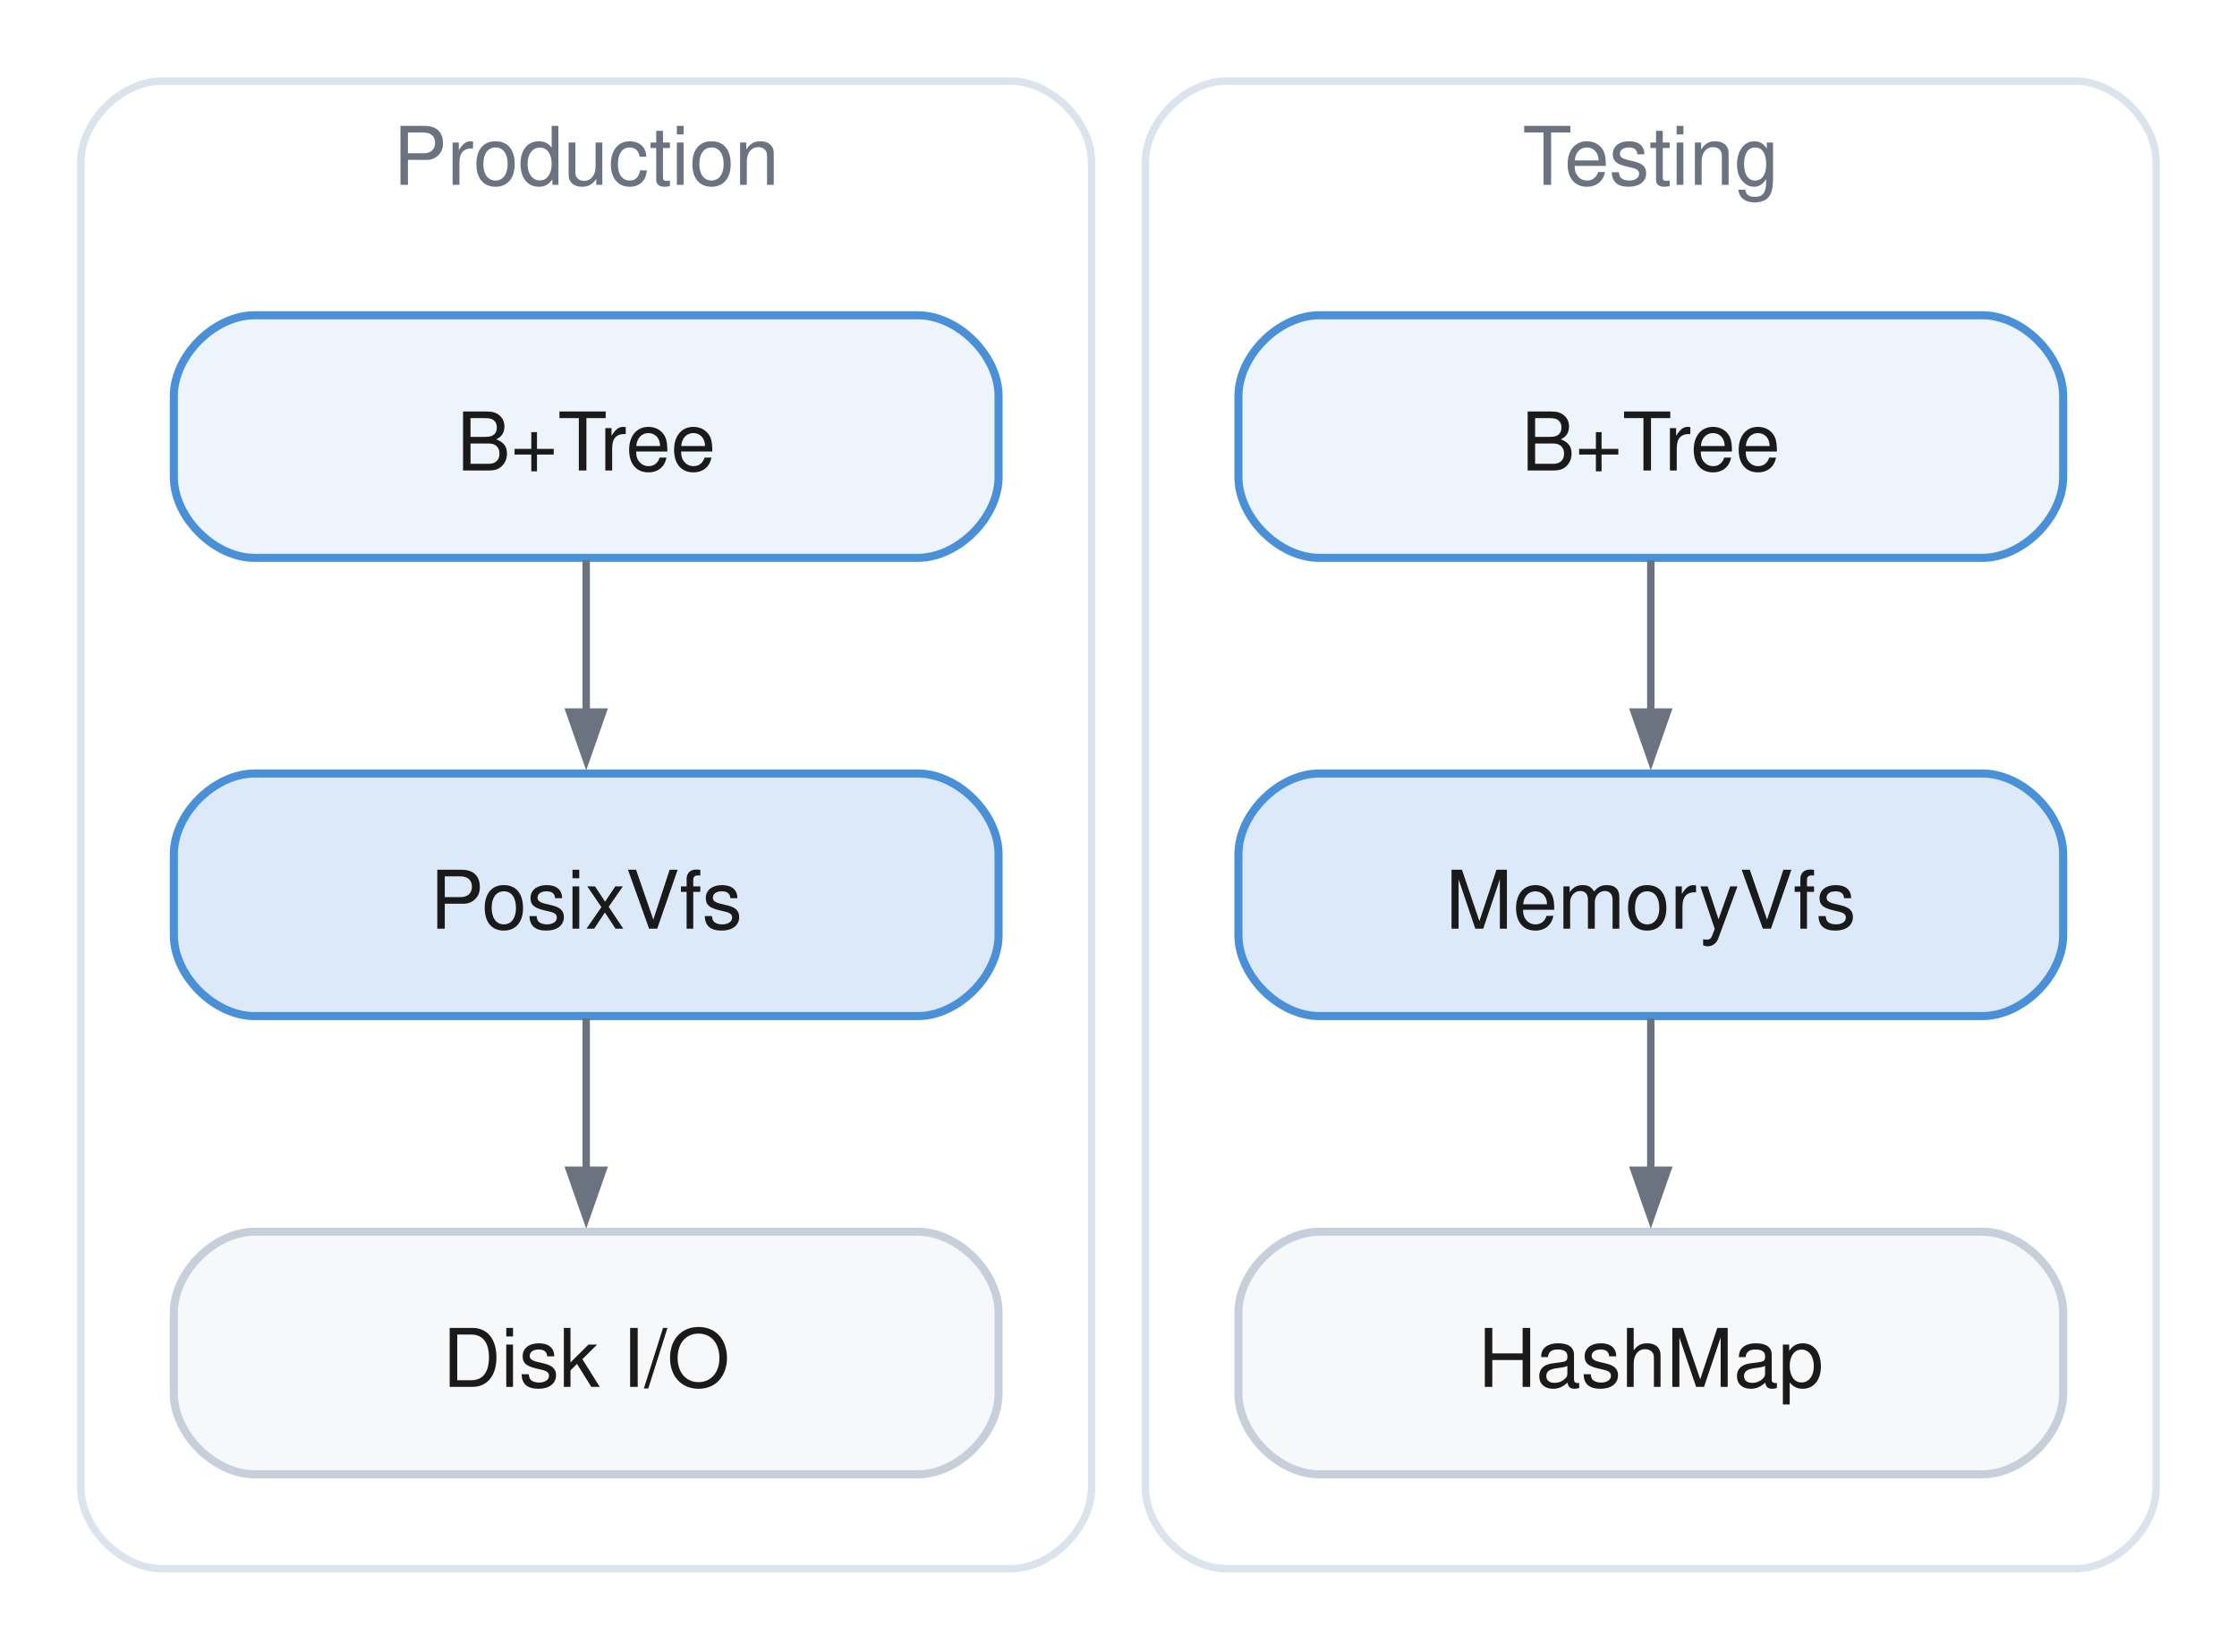
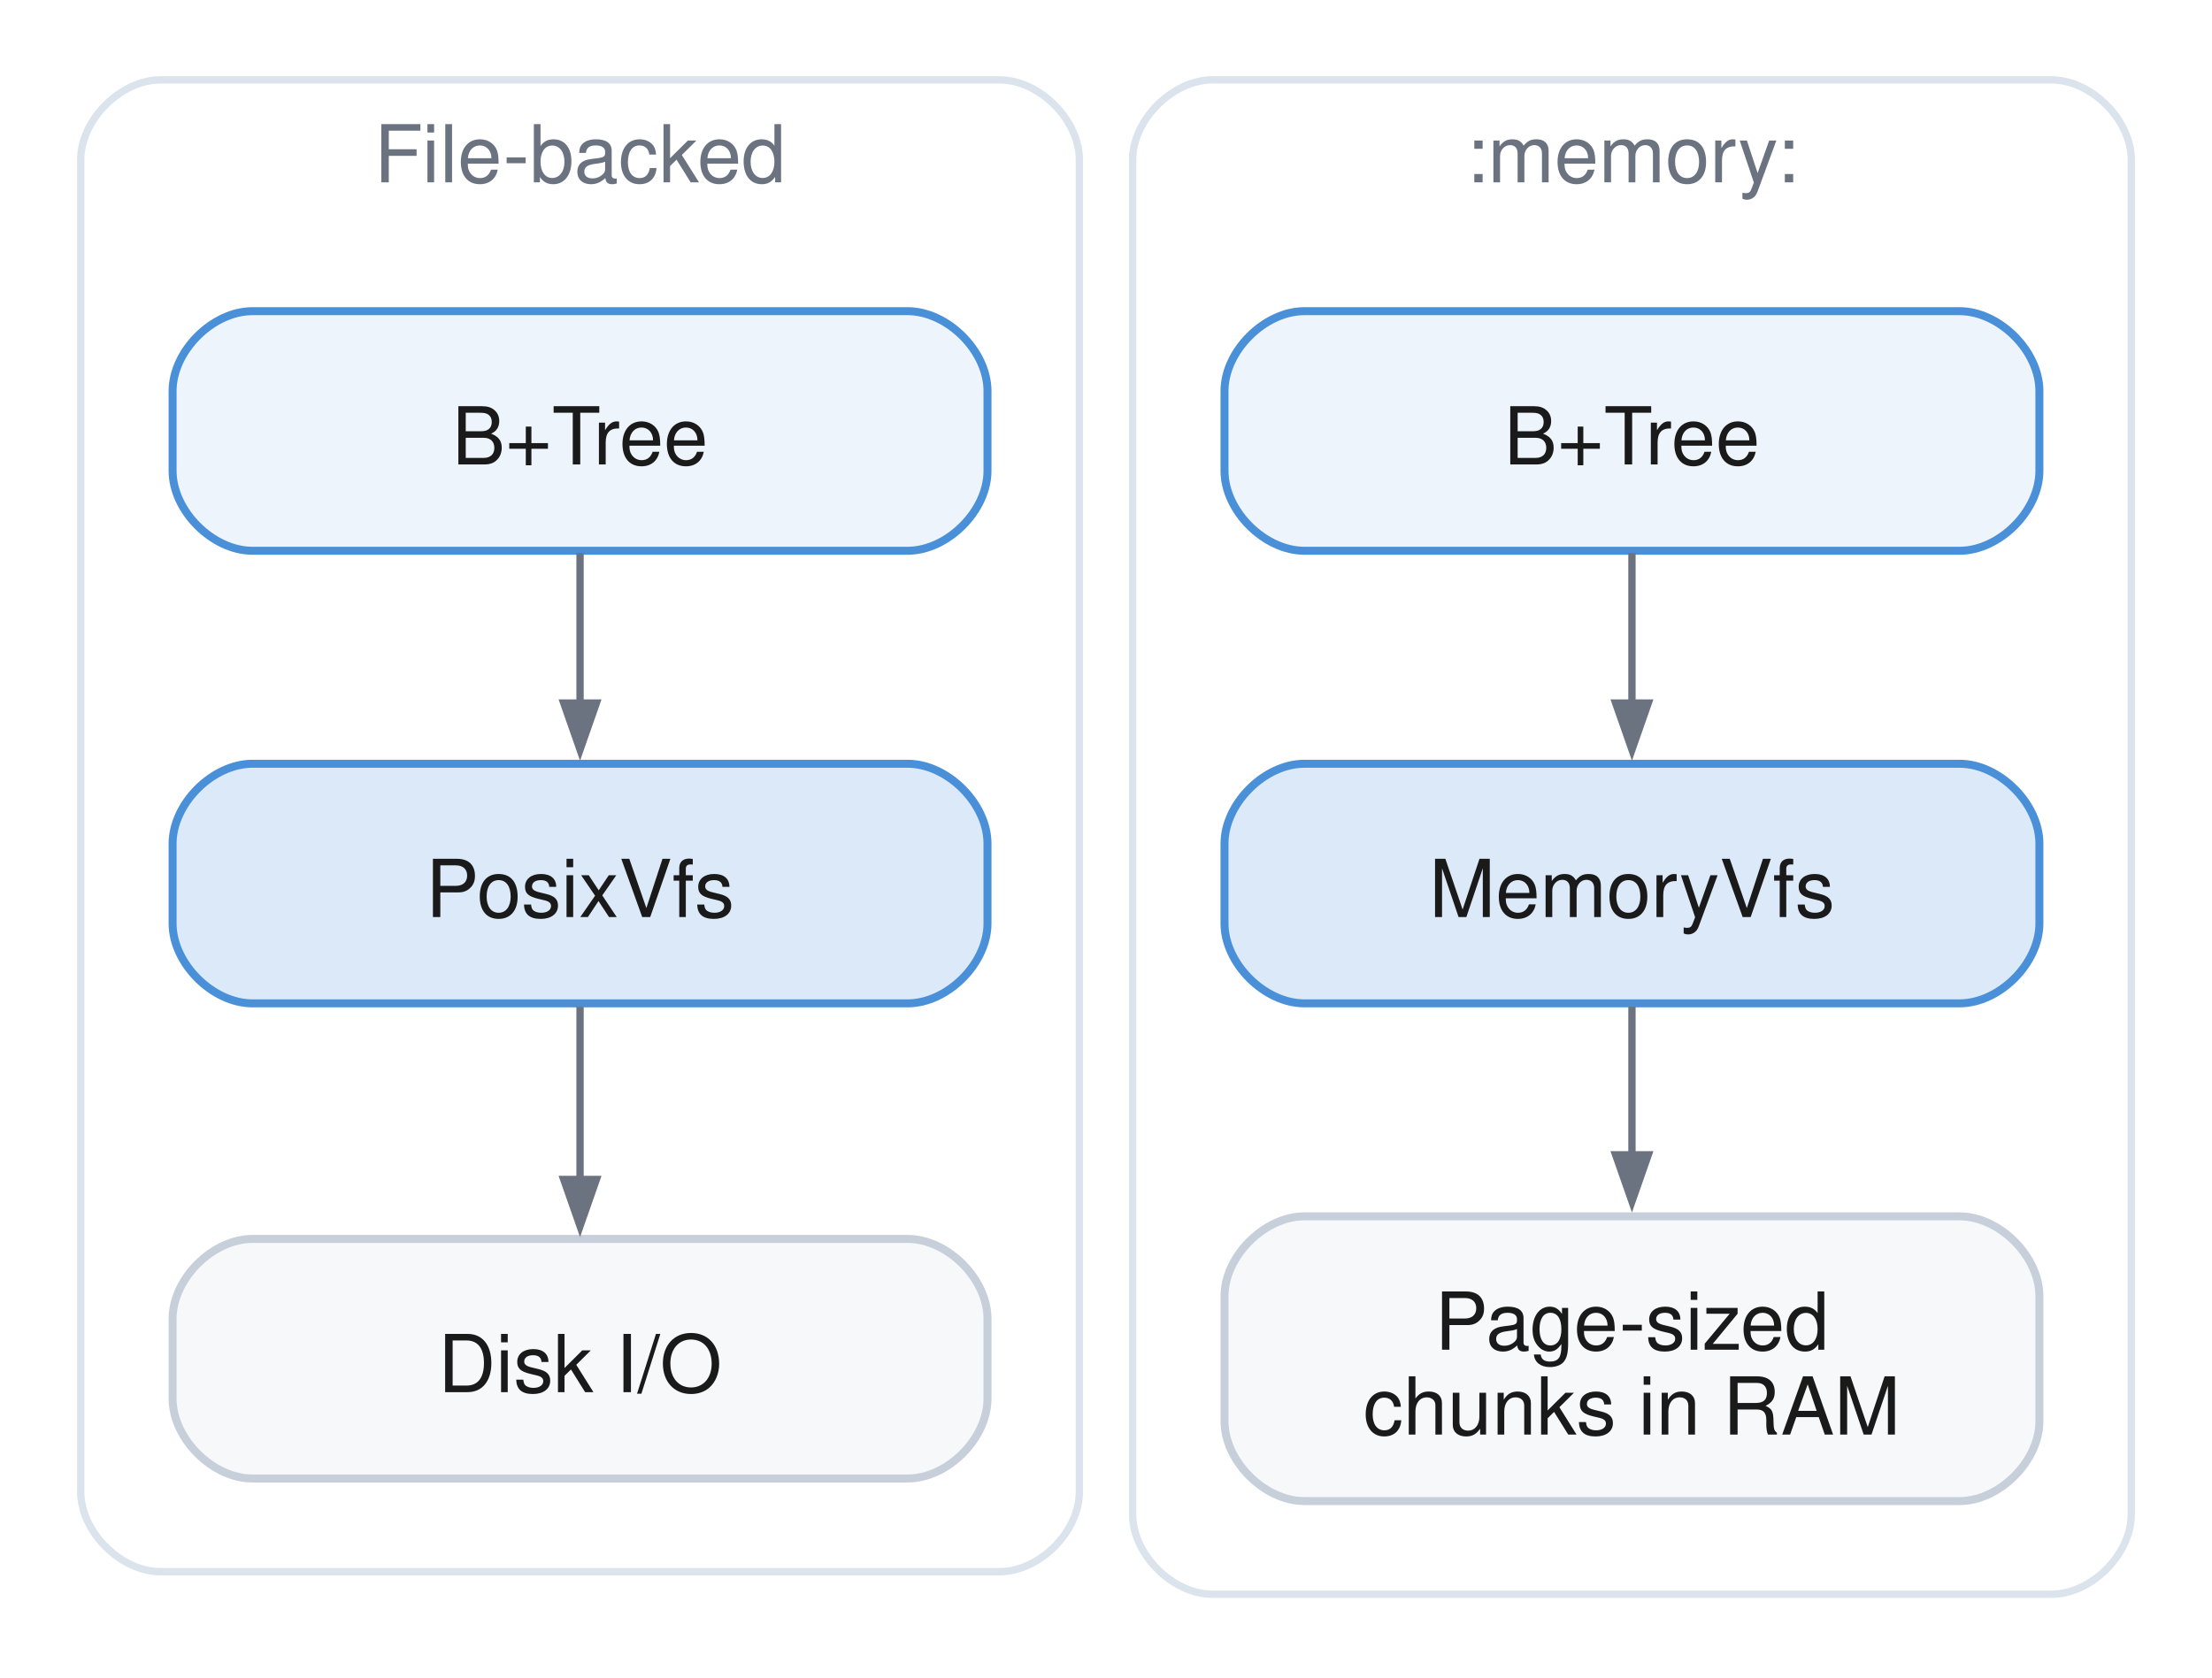
- <svg xmlns="http://www.w3.org/2000/svg" width="443" height="327" viewBox="0.00 0.00 332.00 245.00">
-   <g id="graph0" class="graph" transform="scale(1 1) rotate(0) translate(4 240.75)">
+ <svg xmlns="http://www.w3.org/2000/svg" width="443" height="336" viewBox="0.00 0.00 332.00 252.00">
+   <g id="graph0" class="graph" transform="scale(1 1) rotate(0) translate(4 247.53)">
    <g id="clust1" class="cluster">
-       <path fill="none" stroke="#dbe3ec" stroke-width="1.1" d="M20,-8C20,-8 146,-8 146,-8 152,-8 158,-14 158,-20 158,-20 158,-216.75 158,-216.75 158,-222.75 152,-228.75 146,-228.75 146,-228.75 20,-228.75 20,-228.75 14,-228.75 8,-222.75 8,-216.75 8,-216.75 8,-20 8,-20 8,-14 14,-8 20,-8" />
-       <text xml:space="preserve" text-anchor="middle" x="83" y="-213.35" font-family="Helvetica,Arial,sans-serif" font-size="12.00" fill="#6b7280">Production</text>
+       <path fill="none" stroke="#dbe3ec" stroke-width="1.1" d="M20,-11.39C20,-11.39 146,-11.39 146,-11.39 152,-11.39 158,-17.39 158,-23.39 158,-23.39 158,-223.53 158,-223.53 158,-229.53 152,-235.53 146,-235.53 146,-235.53 20,-235.53 20,-235.53 14,-235.53 8,-229.53 8,-223.53 8,-223.53 8,-23.39 8,-23.39 8,-17.39 14,-11.39 20,-11.39" />
+       <text xml:space="preserve" text-anchor="middle" x="83" y="-220.13" font-family="Helvetica,Arial,sans-serif" font-size="12.00" fill="#6b7280">File-backed</text>
    </g>
    <g id="clust2" class="cluster">
-       <path fill="none" stroke="#dbe3ec" stroke-width="1.1" d="M178,-8C178,-8 304,-8 304,-8 310,-8 316,-14 316,-20 316,-20 316,-216.75 316,-216.75 316,-222.75 310,-228.75 304,-228.75 304,-228.75 178,-228.75 178,-228.75 172,-228.75 166,-222.75 166,-216.75 166,-216.75 166,-20 166,-20 166,-14 172,-8 178,-8" />
-       <text xml:space="preserve" text-anchor="middle" x="241" y="-213.35" font-family="Helvetica,Arial,sans-serif" font-size="12.00" fill="#6b7280">Testing</text>
+       <path fill="none" stroke="#dbe3ec" stroke-width="1.1" d="M178,-8C178,-8 304,-8 304,-8 310,-8 316,-14 316,-20 316,-20 316,-223.53 316,-223.53 316,-229.53 310,-235.53 304,-235.53 304,-235.53 178,-235.53 178,-235.53 172,-235.53 166,-229.53 166,-223.53 166,-223.53 166,-20 166,-20 166,-14 172,-8 178,-8" />
+       <text xml:space="preserve" text-anchor="middle" x="241" y="-220.13" font-family="Helvetica,Arial,sans-serif" font-size="12.00" fill="#6b7280">:memory:</text>
    </g>
    <g id="node1" class="node">
-       <path fill="#eef4fb" stroke="#4a90d9" stroke-width="1.2" d="M132.2,-194C132.2,-194 33.8,-194 33.8,-194 27.8,-194 21.8,-188 21.8,-182 21.8,-182 21.8,-170 21.8,-170 21.8,-164 27.8,-158 33.8,-158 33.8,-158 132.2,-158 132.2,-158 138.2,-158 144.2,-164 144.2,-170 144.2,-170 144.2,-182 144.2,-182 144.2,-188 138.2,-194 132.2,-194" />
-       <text xml:space="preserve" text-anchor="middle" x="83" y="-170.97" font-family="Helvetica,Arial,sans-serif" font-size="12.00" fill="#1a1a1a">B+Tree</text>
+       <path fill="#eef4fb" stroke="#4a90d9" stroke-width="1.2" d="M132.2,-200.78C132.2,-200.78 33.8,-200.78 33.8,-200.78 27.8,-200.78 21.8,-194.78 21.8,-188.78 21.8,-188.78 21.8,-176.78 21.8,-176.78 21.8,-170.78 27.8,-164.78 33.8,-164.78 33.8,-164.78 132.2,-164.78 132.2,-164.78 138.2,-164.78 144.2,-170.78 144.2,-176.78 144.2,-176.78 144.2,-188.78 144.2,-188.78 144.2,-194.78 138.2,-200.78 132.2,-200.78" />
+       <text xml:space="preserve" text-anchor="middle" x="83" y="-177.75" font-family="Helvetica,Arial,sans-serif" font-size="12.00" fill="#1a1a1a">B+Tree</text>
    </g>
    <g id="node2" class="node">
-       <path fill="#dbe9f8" stroke="#4a90d9" stroke-width="1.2" d="M132.2,-126C132.2,-126 33.8,-126 33.8,-126 27.8,-126 21.8,-120 21.8,-114 21.8,-114 21.8,-102 21.8,-102 21.8,-96 27.8,-90 33.8,-90 33.8,-90 132.2,-90 132.2,-90 138.2,-90 144.2,-96 144.2,-102 144.2,-102 144.2,-114 144.2,-114 144.2,-120 138.2,-126 132.2,-126" />
-       <text xml:space="preserve" text-anchor="middle" x="83" y="-102.97" font-family="Helvetica,Arial,sans-serif" font-size="12.00" fill="#1a1a1a">PosixVfs</text>
+       <path fill="#dbe9f8" stroke="#4a90d9" stroke-width="1.2" d="M132.2,-132.78C132.2,-132.78 33.8,-132.78 33.8,-132.78 27.8,-132.78 21.8,-126.78 21.8,-120.78 21.8,-120.78 21.8,-108.78 21.8,-108.78 21.8,-102.78 27.8,-96.78 33.8,-96.78 33.8,-96.78 132.2,-96.78 132.2,-96.78 138.2,-96.78 144.2,-102.78 144.2,-108.78 144.2,-108.78 144.2,-120.78 144.2,-120.78 144.2,-126.78 138.2,-132.78 132.2,-132.78" />
+       <text xml:space="preserve" text-anchor="middle" x="83" y="-109.75" font-family="Helvetica,Arial,sans-serif" font-size="12.00" fill="#1a1a1a">PosixVfs</text>
    </g>
    <g id="edge1" class="edge">
-       <path fill="none" stroke="#6b7280" stroke-width="1.1" d="M83,-157.66C83,-150.74 83,-142.63 83,-135.03" />
-       <polygon fill="#6b7280" stroke="#6b7280" stroke-width="1.1" points="85.45,-135.12 83,-128.12 80.55,-135.12 85.45,-135.12" />
+       <path fill="none" stroke="#6b7280" stroke-width="1.1" d="M83,-164.44C83,-157.52 83,-149.41 83,-141.81" />
+       <polygon fill="#6b7280" stroke="#6b7280" stroke-width="1.1" points="85.45,-141.9 83,-134.9 80.55,-141.9 85.45,-141.9" />
    </g>
    <g id="node3" class="node">
-       <path fill="#f6f8fa" stroke="#c7d0da" stroke-width="1.2" d="M132.2,-58C132.2,-58 33.8,-58 33.8,-58 27.8,-58 21.8,-52 21.8,-46 21.8,-46 21.8,-34 21.8,-34 21.8,-28 27.8,-22 33.8,-22 33.8,-22 132.2,-22 132.2,-22 138.2,-22 144.2,-28 144.2,-34 144.2,-34 144.2,-46 144.2,-46 144.2,-52 138.2,-58 132.2,-58" />
-       <text xml:space="preserve" text-anchor="middle" x="83" y="-34.98" font-family="Helvetica,Arial,sans-serif" font-size="12.00" fill="#1a1a1a">Disk I/O</text>
+       <path fill="#f6f8fa" stroke="#c7d0da" stroke-width="1.2" d="M132.2,-61.39C132.2,-61.39 33.8,-61.39 33.8,-61.39 27.8,-61.39 21.8,-55.39 21.8,-49.39 21.8,-49.39 21.8,-37.39 21.8,-37.39 21.8,-31.39 27.8,-25.39 33.8,-25.39 33.8,-25.39 132.2,-25.39 132.2,-25.39 138.2,-25.39 144.2,-31.39 144.2,-37.39 144.2,-37.39 144.2,-49.39 144.2,-49.39 144.2,-55.39 138.2,-61.39 132.2,-61.39" />
+       <text xml:space="preserve" text-anchor="middle" x="83" y="-38.37" font-family="Helvetica,Arial,sans-serif" font-size="12.00" fill="#1a1a1a">Disk I/O</text>
    </g>
    <g id="edge2" class="edge">
-       <path fill="none" stroke="#6b7280" stroke-width="1.1" d="M83,-89.66C83,-82.74 83,-74.63 83,-67.03" />
-       <polygon fill="#6b7280" stroke="#6b7280" stroke-width="1.1" points="85.45,-67.12 83,-60.12 80.55,-67.12 85.45,-67.12" />
+       <path fill="none" stroke="#6b7280" stroke-width="1.1" d="M83,-96.27C83,-88.4 83,-78.96 83,-70.3" />
+       <polygon fill="#6b7280" stroke="#6b7280" stroke-width="1.1" points="85.45,-70.32 83,-63.32 80.55,-70.32 85.45,-70.32" />
    </g>
    <g id="node4" class="node">
-       <path fill="#eef4fb" stroke="#4a90d9" stroke-width="1.2" d="M290.2,-194C290.2,-194 191.8,-194 191.8,-194 185.8,-194 179.8,-188 179.8,-182 179.8,-182 179.8,-170 179.8,-170 179.8,-164 185.8,-158 191.8,-158 191.8,-158 290.2,-158 290.2,-158 296.2,-158 302.2,-164 302.2,-170 302.2,-170 302.2,-182 302.2,-182 302.2,-188 296.2,-194 290.2,-194" />
-       <text xml:space="preserve" text-anchor="middle" x="241" y="-170.97" font-family="Helvetica,Arial,sans-serif" font-size="12.00" fill="#1a1a1a">B+Tree</text>
+       <path fill="#eef4fb" stroke="#4a90d9" stroke-width="1.2" d="M290.2,-200.78C290.2,-200.78 191.8,-200.78 191.8,-200.78 185.8,-200.78 179.8,-194.78 179.8,-188.78 179.8,-188.78 179.8,-176.78 179.8,-176.78 179.8,-170.78 185.8,-164.78 191.8,-164.78 191.8,-164.78 290.2,-164.78 290.2,-164.78 296.2,-164.78 302.2,-170.78 302.2,-176.78 302.2,-176.78 302.2,-188.78 302.2,-188.78 302.2,-194.78 296.2,-200.78 290.2,-200.78" />
+       <text xml:space="preserve" text-anchor="middle" x="241" y="-177.75" font-family="Helvetica,Arial,sans-serif" font-size="12.00" fill="#1a1a1a">B+Tree</text>
    </g>
    <g id="node5" class="node">
-       <path fill="#dbe9f8" stroke="#4a90d9" stroke-width="1.2" d="M290.2,-126C290.2,-126 191.8,-126 191.8,-126 185.8,-126 179.8,-120 179.8,-114 179.8,-114 179.8,-102 179.8,-102 179.8,-96 185.8,-90 191.8,-90 191.8,-90 290.2,-90 290.2,-90 296.2,-90 302.2,-96 302.2,-102 302.2,-102 302.2,-114 302.2,-114 302.2,-120 296.2,-126 290.2,-126" />
-       <text xml:space="preserve" text-anchor="middle" x="241" y="-102.97" font-family="Helvetica,Arial,sans-serif" font-size="12.00" fill="#1a1a1a">MemoryVfs</text>
+       <path fill="#dbe9f8" stroke="#4a90d9" stroke-width="1.2" d="M290.2,-132.78C290.2,-132.78 191.8,-132.78 191.8,-132.78 185.8,-132.78 179.8,-126.78 179.8,-120.78 179.8,-120.78 179.8,-108.78 179.8,-108.78 179.8,-102.78 185.8,-96.78 191.8,-96.78 191.8,-96.78 290.2,-96.78 290.2,-96.78 296.2,-96.78 302.2,-102.78 302.2,-108.78 302.2,-108.78 302.2,-120.78 302.2,-120.78 302.2,-126.78 296.2,-132.78 290.2,-132.78" />
+       <text xml:space="preserve" text-anchor="middle" x="241" y="-109.75" font-family="Helvetica,Arial,sans-serif" font-size="12.00" fill="#1a1a1a">MemoryVfs</text>
    </g>
    <g id="edge3" class="edge">
-       <path fill="none" stroke="#6b7280" stroke-width="1.1" d="M241,-157.66C241,-150.74 241,-142.63 241,-135.03" />
-       <polygon fill="#6b7280" stroke="#6b7280" stroke-width="1.1" points="243.45,-135.12 241,-128.12 238.55,-135.12 243.45,-135.12" />
+       <path fill="none" stroke="#6b7280" stroke-width="1.1" d="M241,-164.44C241,-157.52 241,-149.41 241,-141.81" />
+       <polygon fill="#6b7280" stroke="#6b7280" stroke-width="1.1" points="243.45,-141.9 241,-134.9 238.55,-141.9 243.45,-141.9" />
    </g>
    <g id="node6" class="node">
-       <path fill="#f6f8fa" stroke="#c7d0da" stroke-width="1.2" d="M290.2,-58C290.2,-58 191.8,-58 191.8,-58 185.8,-58 179.8,-52 179.8,-46 179.8,-46 179.8,-34 179.8,-34 179.8,-28 185.8,-22 191.8,-22 191.8,-22 290.2,-22 290.2,-22 296.2,-22 302.2,-28 302.2,-34 302.2,-34 302.2,-46 302.2,-46 302.2,-52 296.2,-58 290.2,-58" />
-       <text xml:space="preserve" text-anchor="middle" x="241" y="-34.98" font-family="Helvetica,Arial,sans-serif" font-size="12.00" fill="#1a1a1a">HashMap</text>
+       <path fill="#f6f8fa" stroke="#c7d0da" stroke-width="1.2" d="M290.2,-64.78C290.2,-64.78 191.8,-64.78 191.8,-64.78 185.8,-64.78 179.8,-58.78 179.8,-52.78 179.8,-52.78 179.8,-34 179.8,-34 179.8,-28 185.8,-22 191.8,-22 191.8,-22 290.2,-22 290.2,-22 296.2,-22 302.2,-28 302.2,-34 302.2,-34 302.2,-52.78 302.2,-52.78 302.2,-58.78 296.2,-64.78 290.2,-64.78" />
+       <text xml:space="preserve" text-anchor="middle" x="241" y="-44.74" font-family="Helvetica,Arial,sans-serif" font-size="12.00" fill="#1a1a1a">Page-sized</text>
+       <text xml:space="preserve" text-anchor="middle" x="241" y="-31.99" font-family="Helvetica,Arial,sans-serif" font-size="12.00" fill="#1a1a1a">chunks in RAM</text>
    </g>
    <g id="edge4" class="edge">
-       <path fill="none" stroke="#6b7280" stroke-width="1.1" d="M241,-89.66C241,-82.74 241,-74.63 241,-67.03" />
-       <polygon fill="#6b7280" stroke="#6b7280" stroke-width="1.1" points="243.45,-67.12 241,-60.12 238.55,-67.12 243.45,-67.12" />
+       <path fill="none" stroke="#6b7280" stroke-width="1.1" d="M241,-96.27C241,-89.52 241,-81.6 241,-74.02" />
+       <polygon fill="#6b7280" stroke="#6b7280" stroke-width="1.1" points="243.45,-74.02 241,-67.02 238.55,-74.02 243.45,-74.02" />
    </g>
  </g>
</svg>
